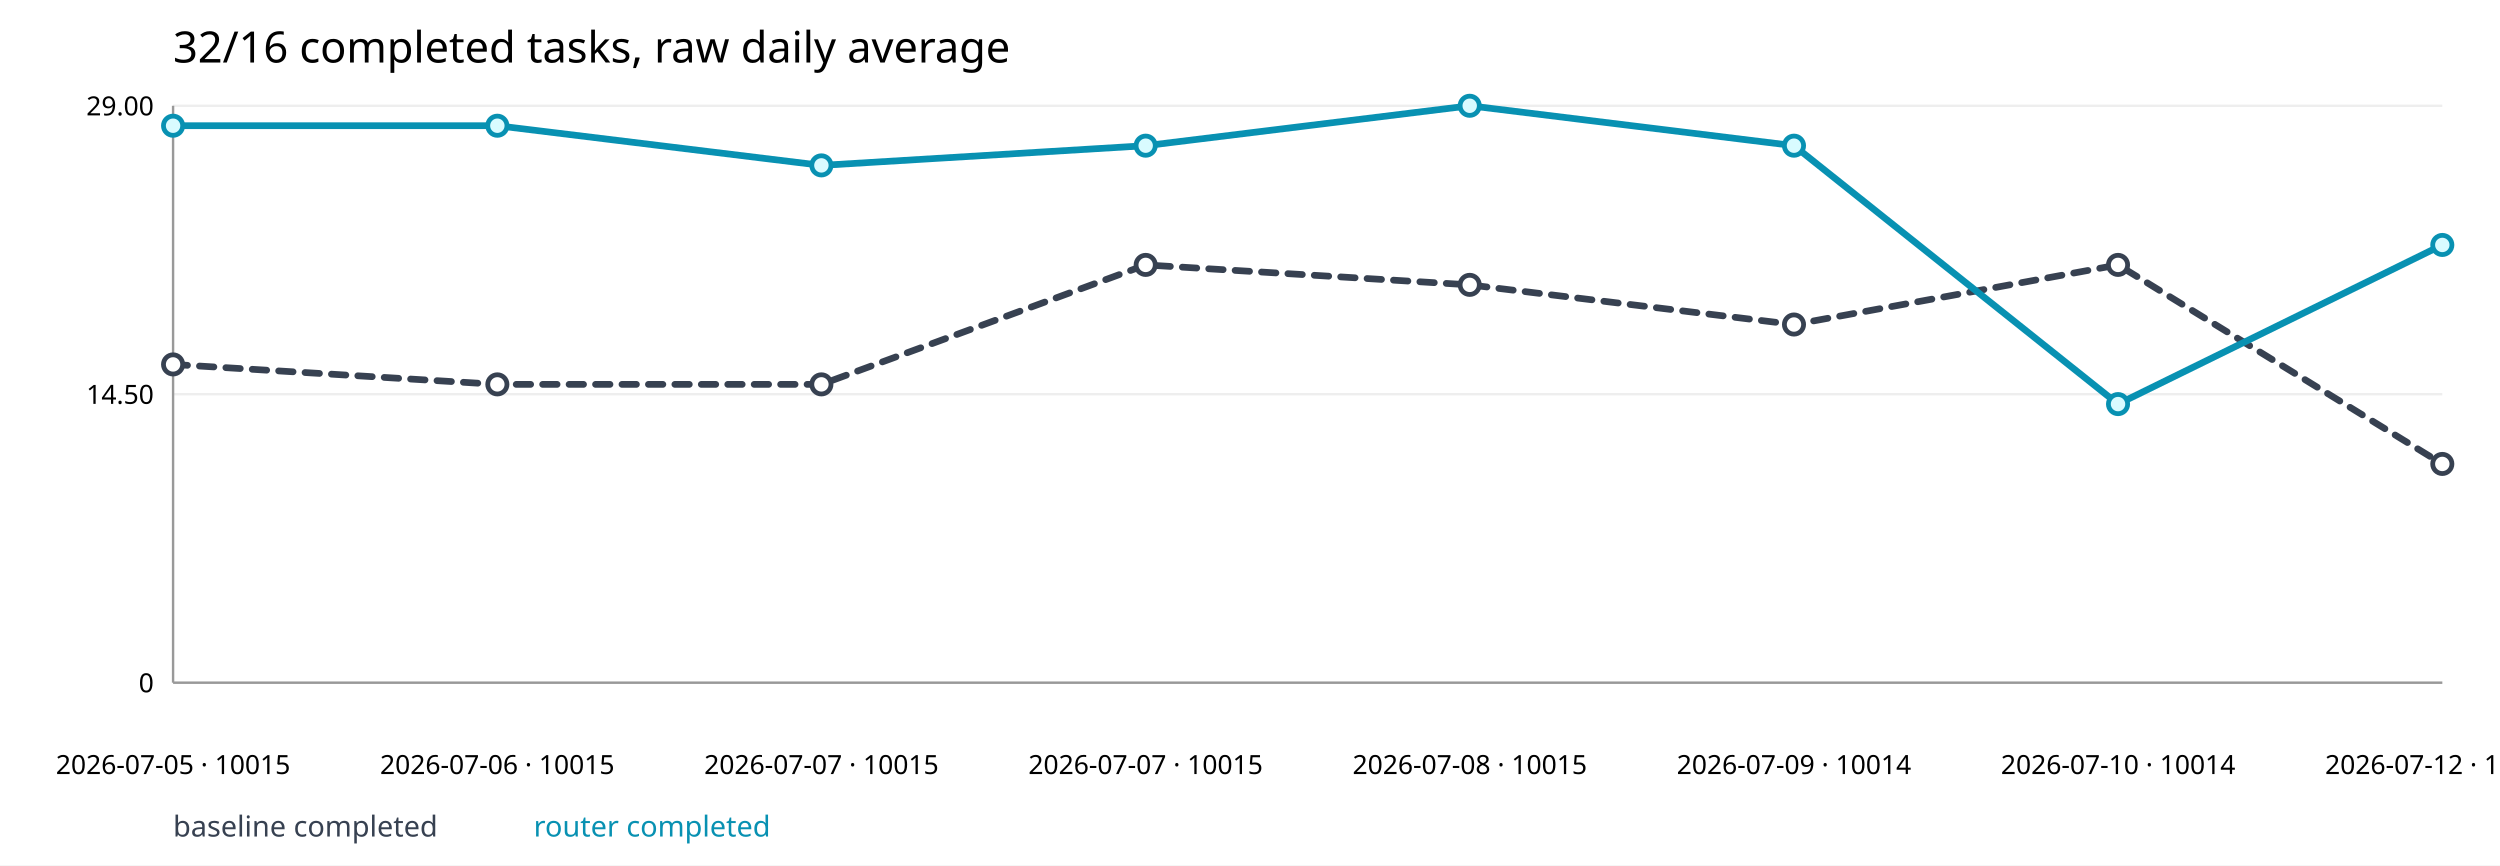
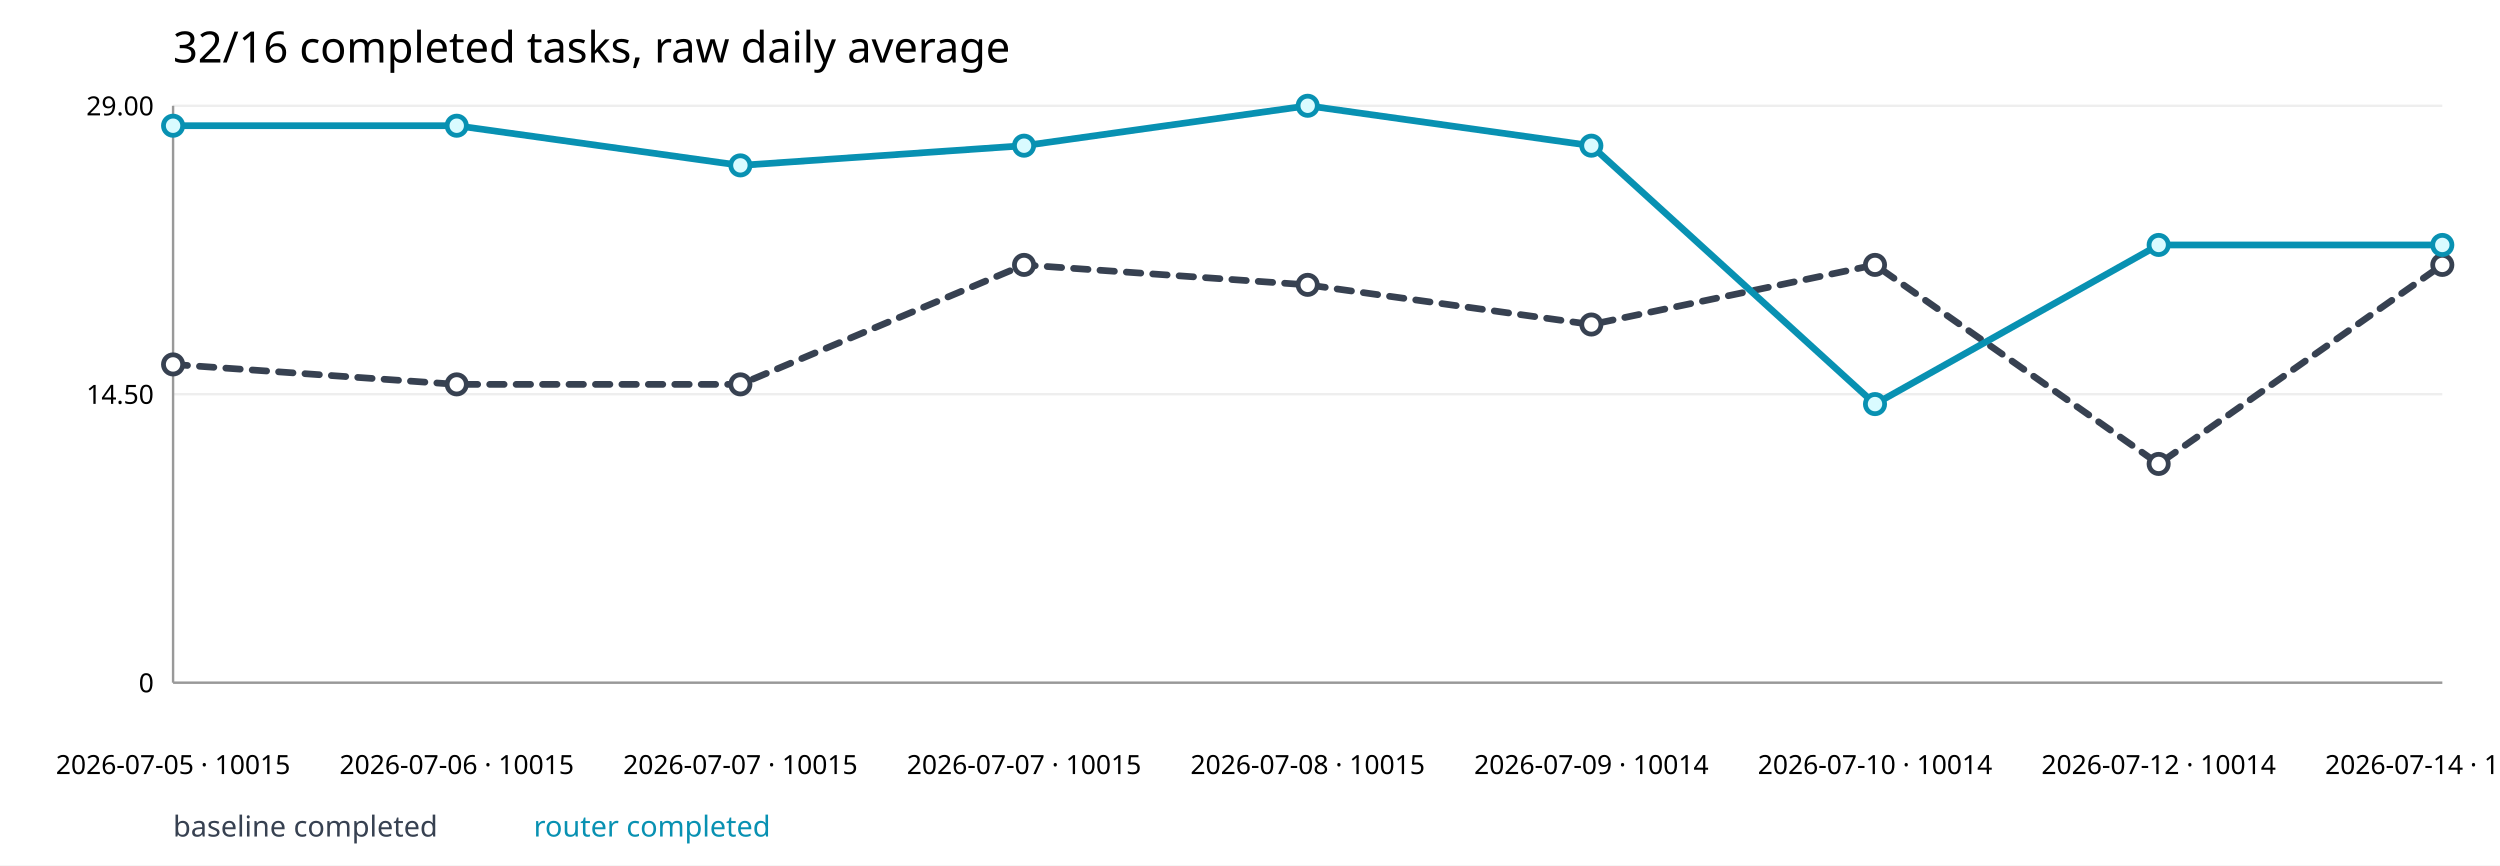
<svg xmlns="http://www.w3.org/2000/svg" width="1040" height="360" viewBox="0 0 1040 360">
  <rect width="100%" height="100%" fill="white" />
  <text x="72" y="26" font-size="18" font-family="sans-serif">32/16 completed tasks, raw daily average</text>
  <line x1="72" y1="284.0" x2="1016" y2="284.0" stroke="#eee" />
  <text x="64" y="288.0" text-anchor="end" font-size="11" font-family="sans-serif">0</text>
  <line x1="72" y1="164.0" x2="1016" y2="164.0" stroke="#eee" />
  <text x="64" y="168.0" text-anchor="end" font-size="11" font-family="sans-serif">14.50</text>
  <line x1="72" y1="44.0" x2="1016" y2="44.0" stroke="#eee" />
  <text x="64" y="48.0" text-anchor="end" font-size="11" font-family="sans-serif">29.00</text>
  <line x1="72" y1="284" x2="1016" y2="284" stroke="#999" />
  <line x1="72" y1="44" x2="72" y2="284" stroke="#999" />
  <text x="72.0" y="322" text-anchor="middle" font-size="11" font-family="sans-serif">2026-07-05 · 10015</text>
-   <text x="206.857" y="322" text-anchor="middle" font-size="11" font-family="sans-serif">2026-07-06 · 10015</text>
-   <text x="341.714" y="322" text-anchor="middle" font-size="11" font-family="sans-serif">2026-07-07 · 10015</text>
-   <text x="476.571" y="322" text-anchor="middle" font-size="11" font-family="sans-serif">2026-07-07 · 10015</text>
-   <text x="611.429" y="322" text-anchor="middle" font-size="11" font-family="sans-serif">2026-07-08 · 10015</text>
-   <text x="746.286" y="322" text-anchor="middle" font-size="11" font-family="sans-serif">2026-07-09 · 10014</text>
-   <text x="881.143" y="322" text-anchor="middle" font-size="11" font-family="sans-serif">2026-07-10 · 10014</text>
-   <text x="1016.0" y="322" text-anchor="middle" font-size="11" font-family="sans-serif">2026-07-12 · 10014</text>
-   <polyline fill="none" stroke="#374151" stroke-width="2.8" stroke-linecap="round" stroke-linejoin="round" stroke-dasharray="6 5" points="72.0,151.6 206.9,159.9 341.7,159.9 476.6,110.2 611.4,118.5 746.3,135.0 881.1,110.2 1016.0,193.0" />
+   <text x="190.0" y="322" text-anchor="middle" font-size="11" font-family="sans-serif">2026-07-06 · 10015</text>
+   <text x="308.0" y="322" text-anchor="middle" font-size="11" font-family="sans-serif">2026-07-07 · 10015</text>
+   <text x="426.0" y="322" text-anchor="middle" font-size="11" font-family="sans-serif">2026-07-07 · 10015</text>
+   <text x="544.0" y="322" text-anchor="middle" font-size="11" font-family="sans-serif">2026-07-08 · 10015</text>
+   <text x="662.0" y="322" text-anchor="middle" font-size="11" font-family="sans-serif">2026-07-09 · 10014</text>
+   <text x="780.0" y="322" text-anchor="middle" font-size="11" font-family="sans-serif">2026-07-10 · 10014</text>
+   <text x="898.0" y="322" text-anchor="middle" font-size="11" font-family="sans-serif">2026-07-12 · 10014</text>
+   <text x="1016.0" y="322" text-anchor="middle" font-size="11" font-family="sans-serif">2026-07-14 · 10014</text>
+   <polyline fill="none" stroke="#374151" stroke-width="2.8" stroke-linecap="round" stroke-linejoin="round" stroke-dasharray="6 5" points="72.0,151.6 190.0,159.9 308.0,159.9 426.0,110.2 544.0,118.5 662.0,135.0 780.0,110.2 898.0,193.0 1016.0,110.2" />
  <circle cx="72.0" cy="151.6" r="4" fill="#ffffff" stroke="#374151" stroke-width="2" />
-   <circle cx="206.9" cy="159.9" r="4" fill="#ffffff" stroke="#374151" stroke-width="2" />
-   <circle cx="341.7" cy="159.9" r="4" fill="#ffffff" stroke="#374151" stroke-width="2" />
-   <circle cx="476.6" cy="110.2" r="4" fill="#ffffff" stroke="#374151" stroke-width="2" />
-   <circle cx="611.4" cy="118.5" r="4" fill="#ffffff" stroke="#374151" stroke-width="2" />
-   <circle cx="746.3" cy="135.0" r="4" fill="#ffffff" stroke="#374151" stroke-width="2" />
-   <circle cx="881.1" cy="110.2" r="4" fill="#ffffff" stroke="#374151" stroke-width="2" />
-   <circle cx="1016.0" cy="193.0" r="4" fill="#ffffff" stroke="#374151" stroke-width="2" />
+   <circle cx="190.0" cy="159.9" r="4" fill="#ffffff" stroke="#374151" stroke-width="2" />
+   <circle cx="308.0" cy="159.9" r="4" fill="#ffffff" stroke="#374151" stroke-width="2" />
+   <circle cx="426.0" cy="110.2" r="4" fill="#ffffff" stroke="#374151" stroke-width="2" />
+   <circle cx="544.0" cy="118.5" r="4" fill="#ffffff" stroke="#374151" stroke-width="2" />
+   <circle cx="662.0" cy="135.0" r="4" fill="#ffffff" stroke="#374151" stroke-width="2" />
+   <circle cx="780.0" cy="110.2" r="4" fill="#ffffff" stroke="#374151" stroke-width="2" />
+   <circle cx="898.0" cy="193.0" r="4" fill="#ffffff" stroke="#374151" stroke-width="2" />
+   <circle cx="1016.0" cy="110.2" r="4" fill="#ffffff" stroke="#374151" stroke-width="2" />
  <text x="72" y="348" font-size="12" fill="#374151" font-family="sans-serif">baseline completed</text>
-   <polyline fill="none" stroke="#0891b2" stroke-width="2.8" stroke-linecap="round" stroke-linejoin="round" points="72.0,52.3 206.9,52.3 341.7,68.8 476.6,60.6 611.4,44.0 746.3,60.6 881.1,168.1 1016.0,101.9" />
+   <polyline fill="none" stroke="#0891b2" stroke-width="2.8" stroke-linecap="round" stroke-linejoin="round" points="72.0,52.3 190.0,52.3 308.0,68.8 426.0,60.6 544.0,44.0 662.0,60.6 780.0,168.1 898.0,101.9 1016.0,101.9" />
  <circle cx="72.0" cy="52.3" r="4" fill="#d9fbff" stroke="#0891b2" stroke-width="2" />
-   <circle cx="206.9" cy="52.3" r="4" fill="#d9fbff" stroke="#0891b2" stroke-width="2" />
-   <circle cx="341.7" cy="68.8" r="4" fill="#d9fbff" stroke="#0891b2" stroke-width="2" />
-   <circle cx="476.6" cy="60.6" r="4" fill="#d9fbff" stroke="#0891b2" stroke-width="2" />
-   <circle cx="611.4" cy="44.0" r="4" fill="#d9fbff" stroke="#0891b2" stroke-width="2" />
-   <circle cx="746.3" cy="60.6" r="4" fill="#d9fbff" stroke="#0891b2" stroke-width="2" />
-   <circle cx="881.1" cy="168.1" r="4" fill="#d9fbff" stroke="#0891b2" stroke-width="2" />
+   <circle cx="190.0" cy="52.3" r="4" fill="#d9fbff" stroke="#0891b2" stroke-width="2" />
+   <circle cx="308.0" cy="68.8" r="4" fill="#d9fbff" stroke="#0891b2" stroke-width="2" />
+   <circle cx="426.0" cy="60.6" r="4" fill="#d9fbff" stroke="#0891b2" stroke-width="2" />
+   <circle cx="544.0" cy="44.0" r="4" fill="#d9fbff" stroke="#0891b2" stroke-width="2" />
+   <circle cx="662.0" cy="60.6" r="4" fill="#d9fbff" stroke="#0891b2" stroke-width="2" />
+   <circle cx="780.0" cy="168.1" r="4" fill="#d9fbff" stroke="#0891b2" stroke-width="2" />
+   <circle cx="898.0" cy="101.9" r="4" fill="#d9fbff" stroke="#0891b2" stroke-width="2" />
  <circle cx="1016.0" cy="101.9" r="4" fill="#d9fbff" stroke="#0891b2" stroke-width="2" />
  <text x="222" y="348" font-size="12" fill="#0891b2" font-family="sans-serif">router completed</text>
</svg>
